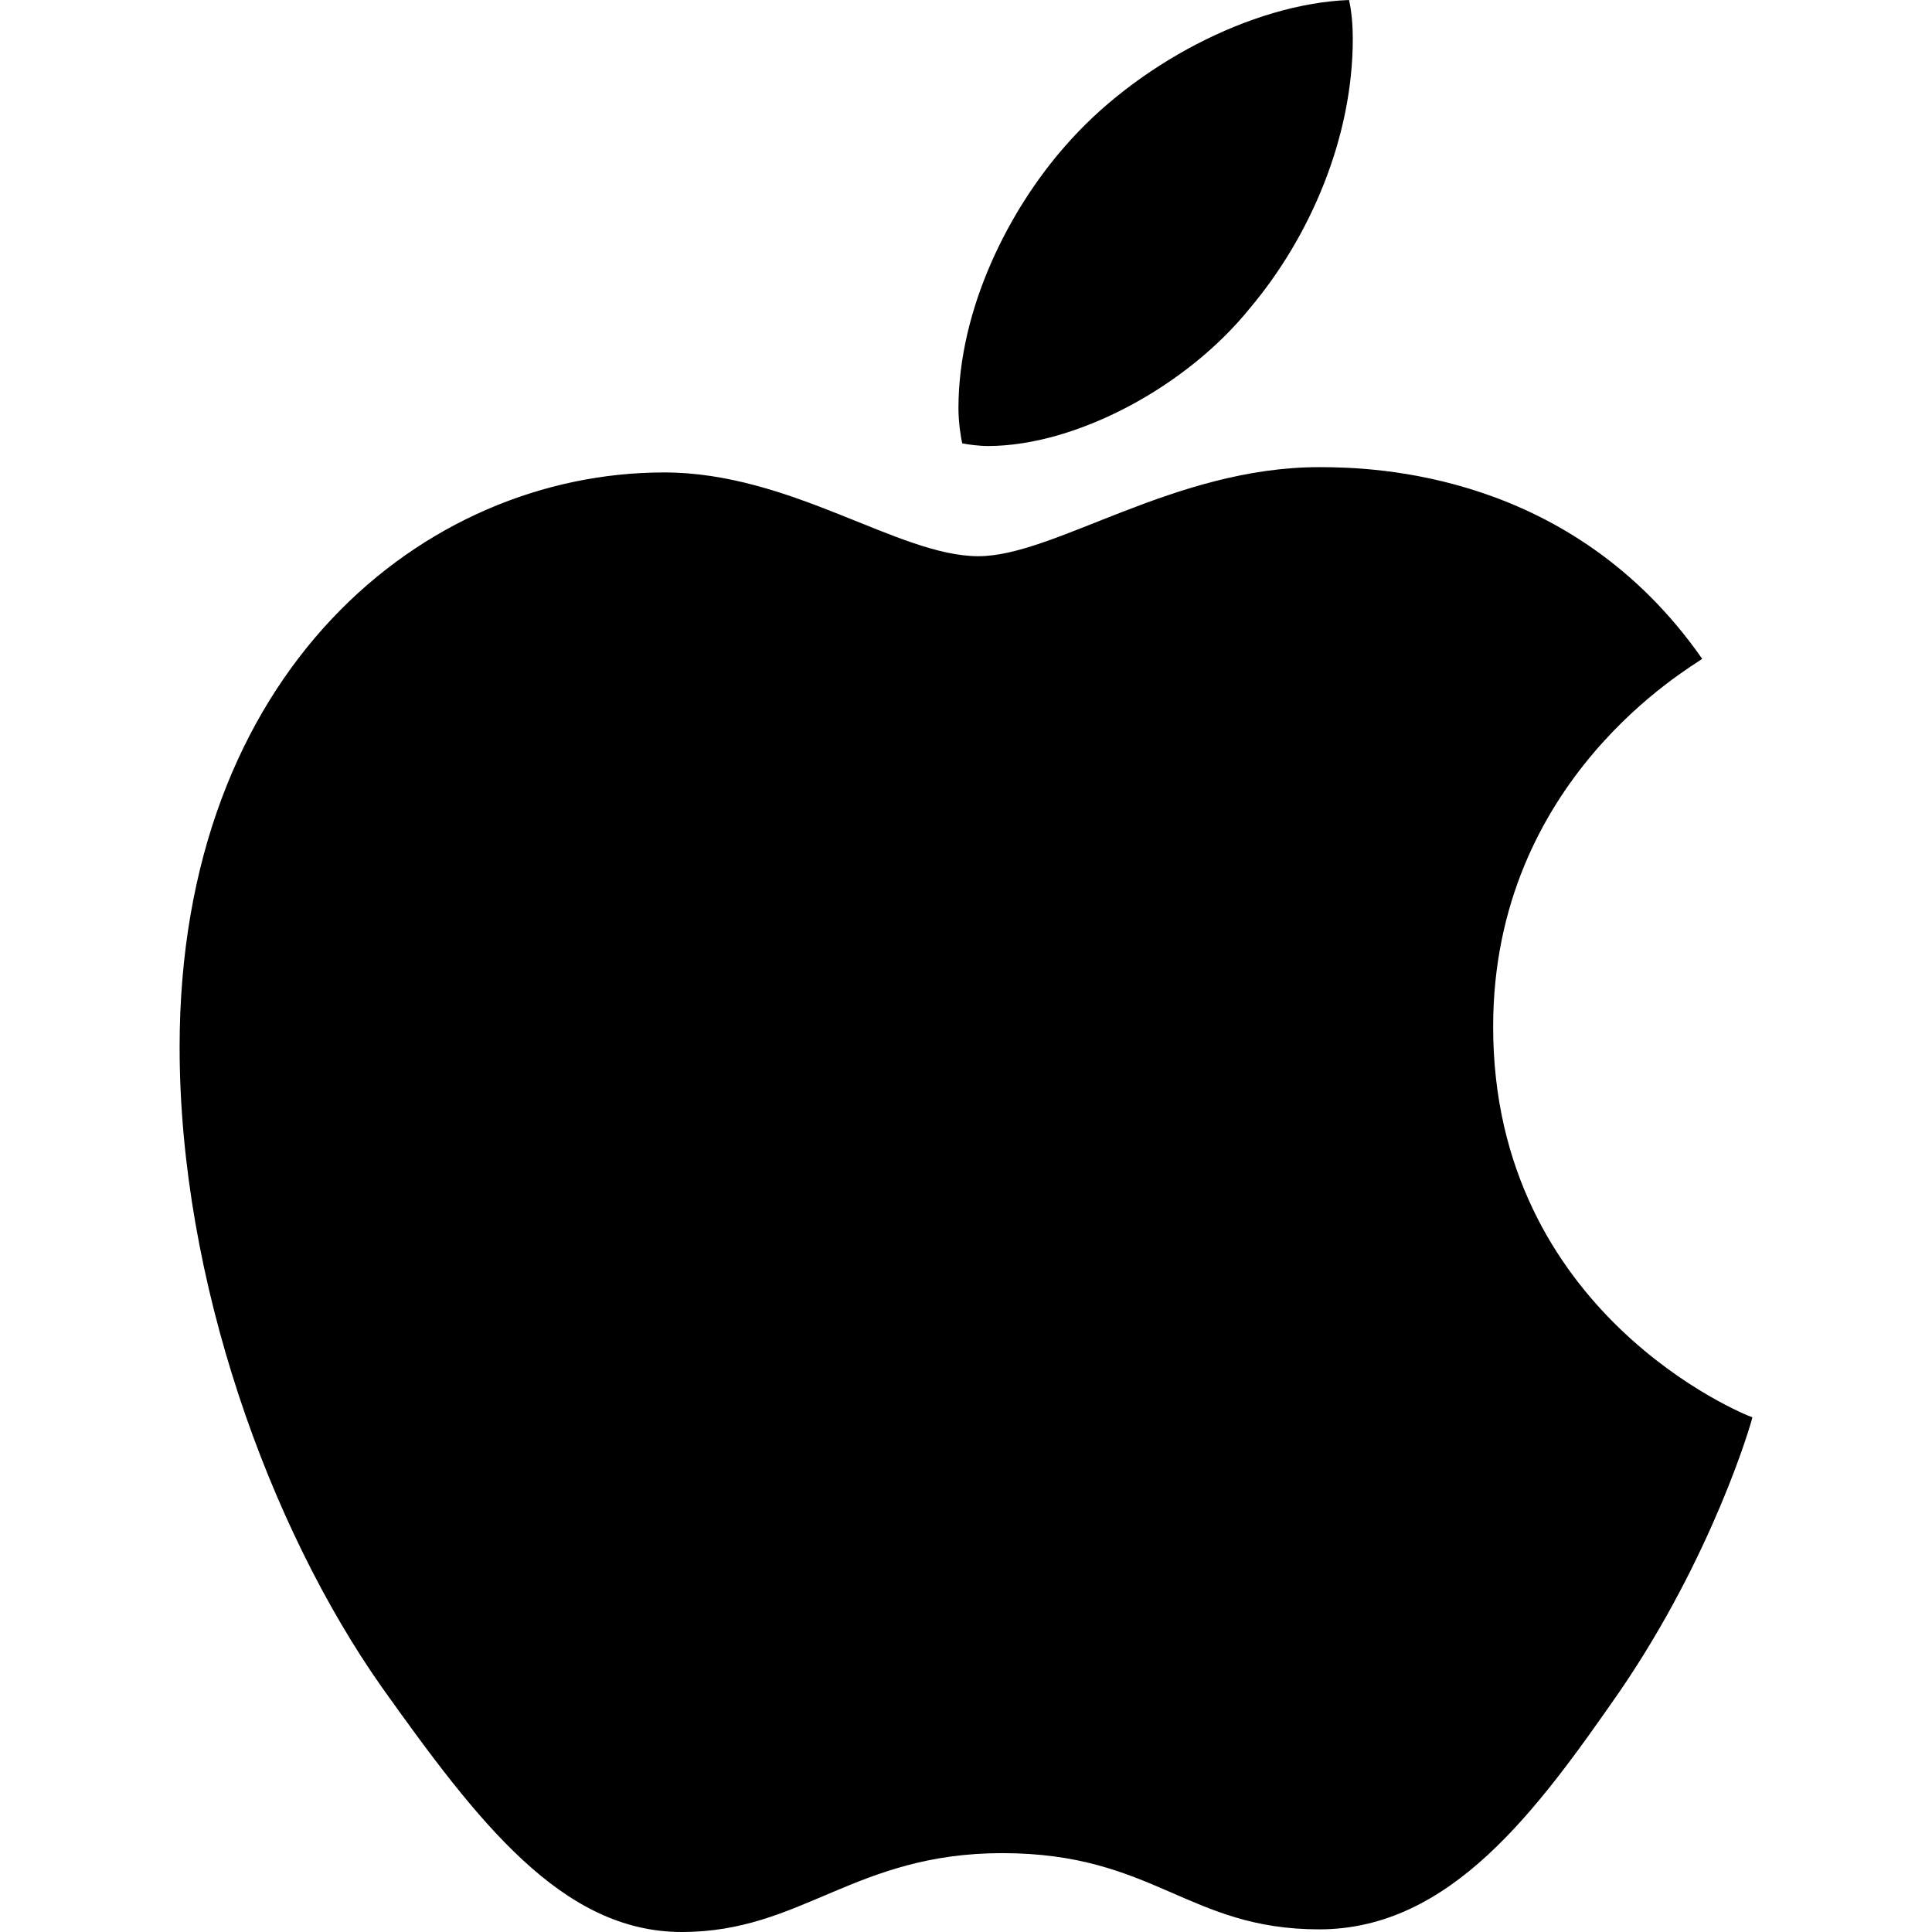
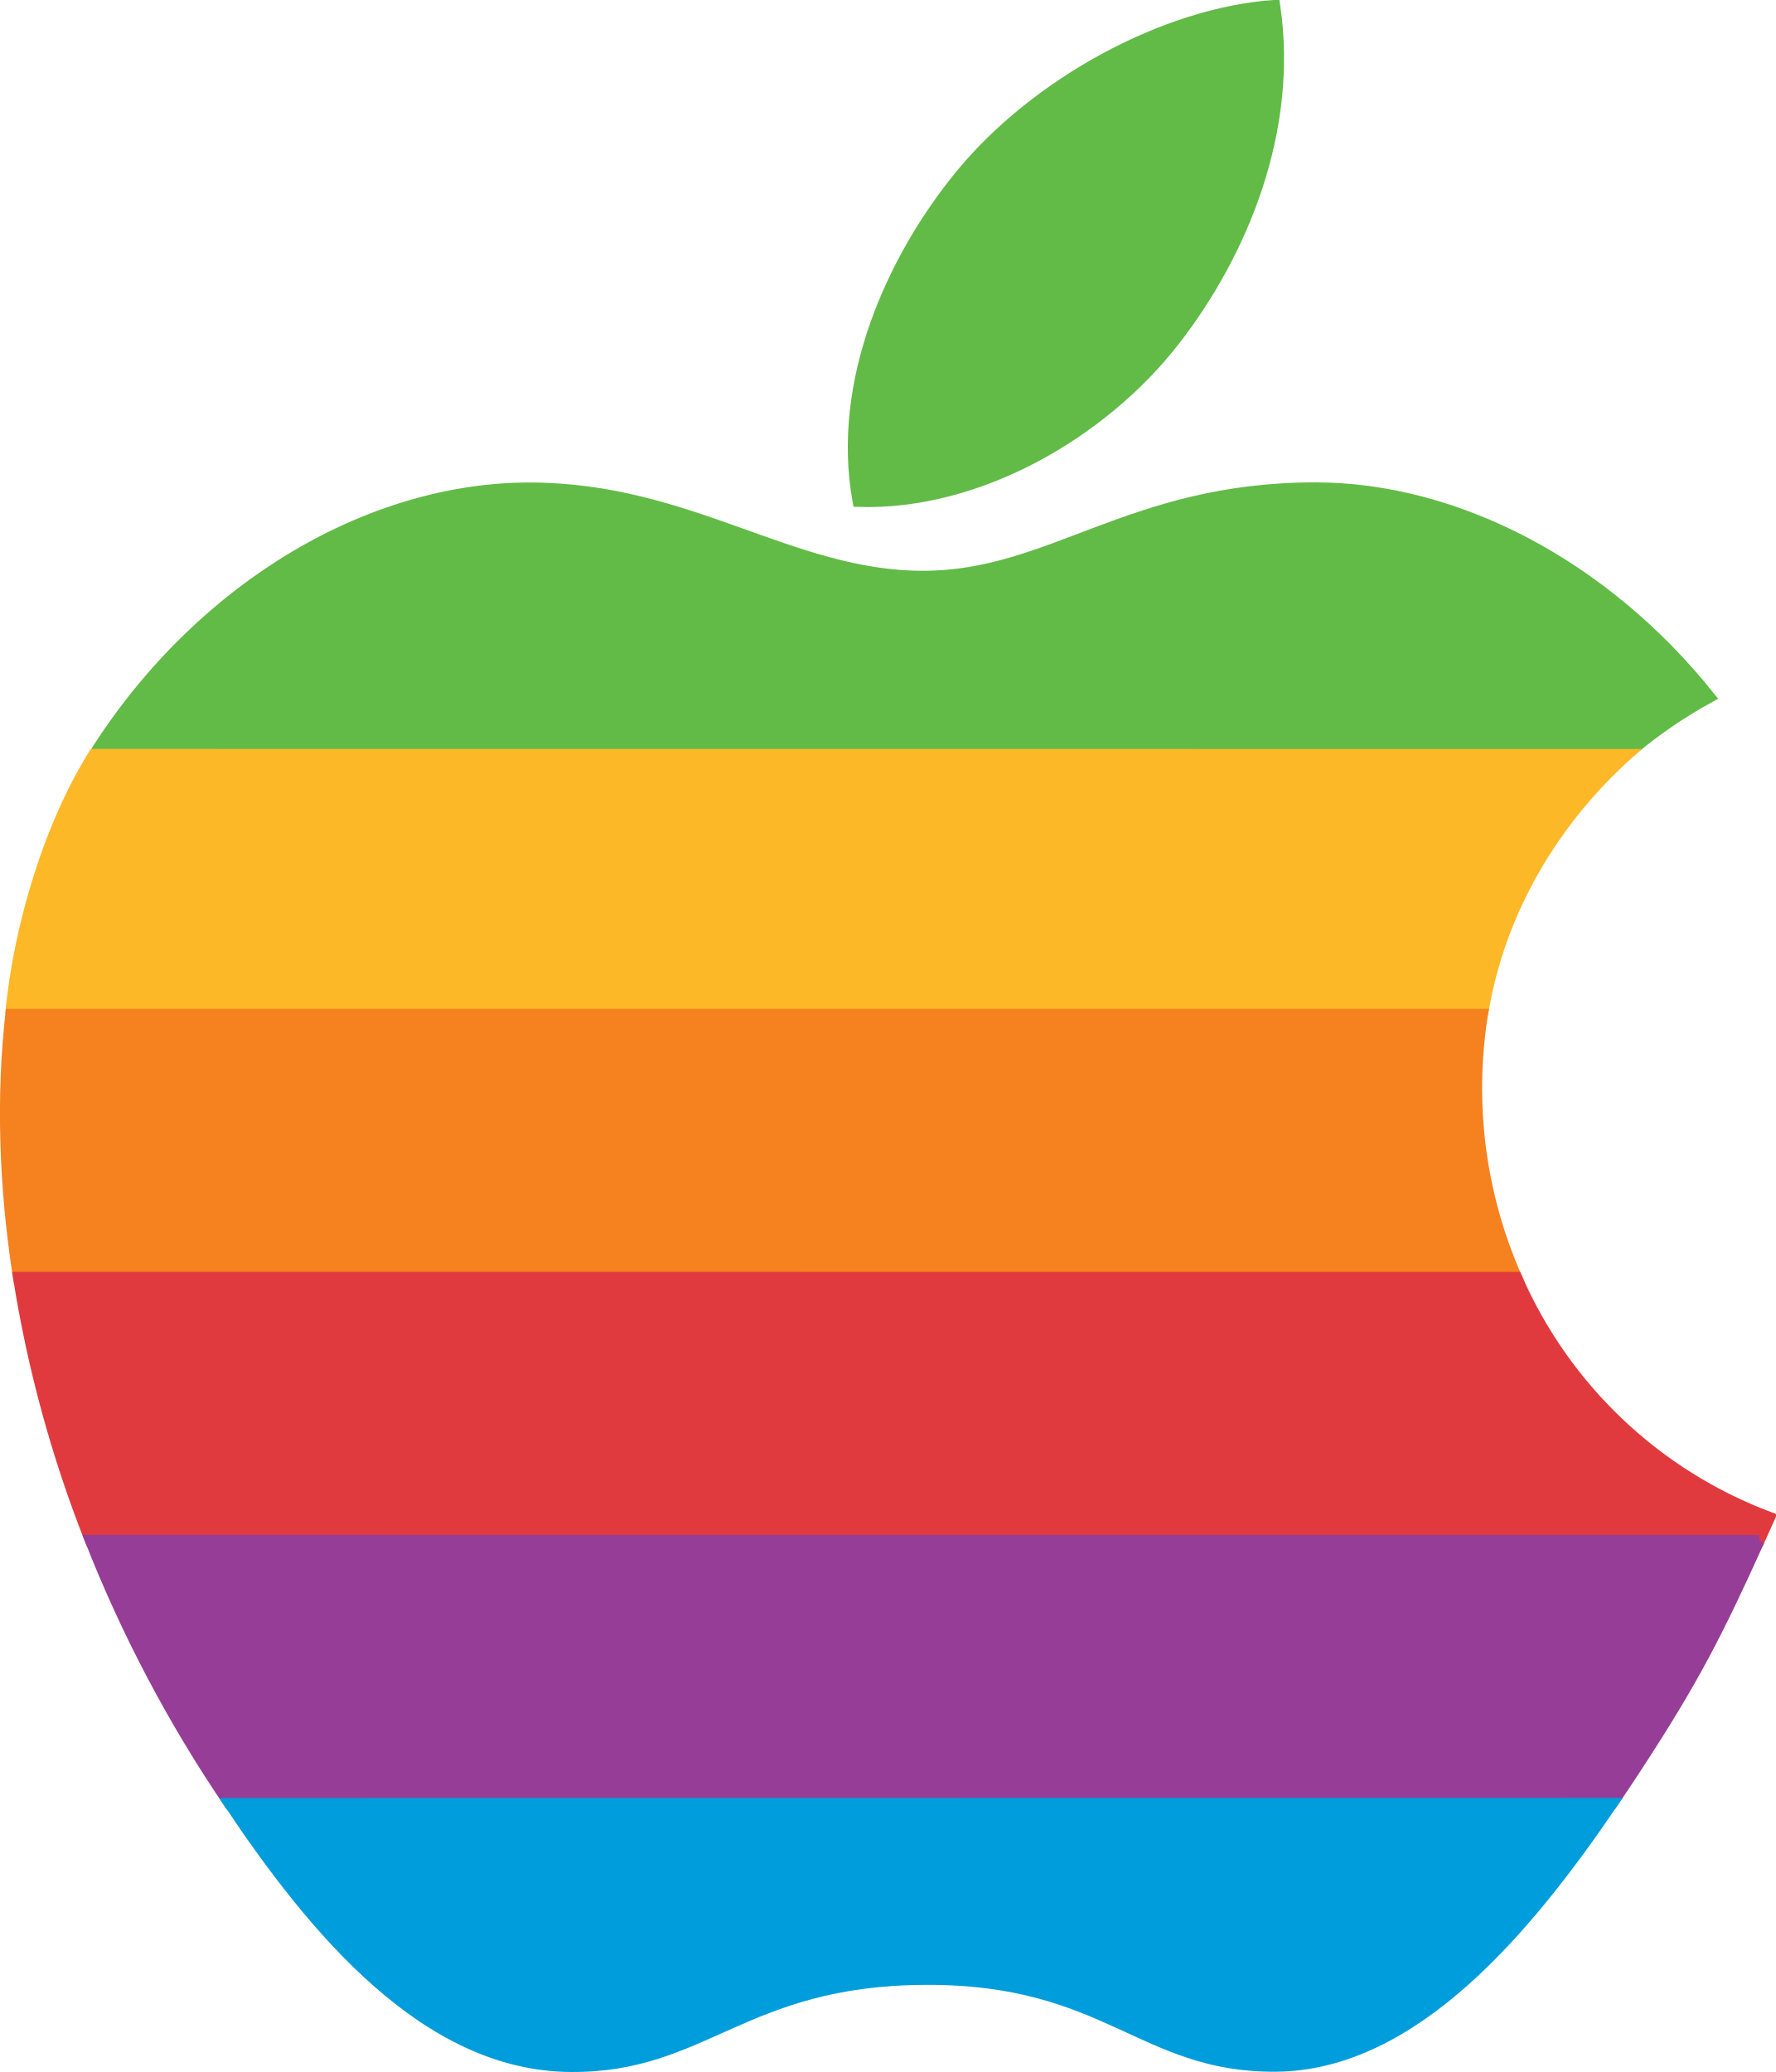
- <svg xmlns="http://www.w3.org/2000/svg" xml:space="preserve" viewBox="0 0 512 512">
-   <path d="M451.1 174.6c-3 2.3-55.4 31.8-55.4 97.5 0 76 66.7 102.9 68.7 103.5-.3 1.6-10.6 36.8-35.2 72.7-21.9 31.5-44.8 63-79.6 63s-43.8-20.2-84-20.2c-39.2 0-53.1 20.9-84.9 20.9s-54.1-29.2-79.6-65c-29.6-42.1-53.5-107.5-53.5-169.5 0-99.5 64.7-152.3 128.4-152.3 33.8 0 62.1 22.2 83.3 22.2 20.2 0 51.8-23.6 90.3-23.6 14.6 0 67 1.3 101.5 50.8m-119.8-93c15.9-18.9 27.2-45.1 27.2-71.3 0-3.6-.3-7.3-1-10.3-25.9 1-56.7 17.3-75.3 38.8-14.6 16.6-28.2 42.8-28.2 69.4 0 4 .7 8 1 9.3 1.6.3 4.3.7 7 .7 23.2-.1 52.4-15.6 69.3-36.6" />
+ <svg xmlns="http://www.w3.org/2000/svg" viewBox="3.42 0.01 41.12 47.99">
+   <g fill-rule="evenodd" clip-rule="evenodd">
+     <path fill="#61bb46" stroke="#61bb46" stroke-miterlimit="2.613" stroke-width=".259" d="m5.652 17.412.044-.07c2.46-3.802 6.338-6.027 9.985-6.027 3.714 0 6.048 2.045 9.118 2.045 2.979 0 4.793-2.048 9.087-2.048 3.244 0 6.684 1.774 9.134 4.842-.678.372-1.289.795-1.835 1.26z" />
+     <path fill="#61bb46" stroke="#61bb46" stroke-miterlimit="2.613" stroke-width=".259" d="M30.629 7.887c1.559-2.01 2.744-4.848 2.314-7.75-2.548.176-5.528 1.805-7.269 3.925-1.58 1.927-2.884 4.784-2.376 7.56 2.782.087 5.66-1.581 7.331-3.735z" />
+     <path fill="#fdb827" d="M5.525 17.356c-1.06 1.665-1.792 4.053-1.986 6.147H37.89c.371-2.292 1.606-4.48 3.564-6.145zh.003z" />
+     <path fill="#f5821f" stroke="#f5821f" stroke-miterlimit="2.613" stroke-width=".259" d="M3.85 29.596c-.333-2.139-.387-4.2-.177-6.093h34.083a10.85 10.85 0 0 0 .79 6.095z" />
+     <path fill="#e03a3e" stroke="#e03a3e" stroke-miterlimit="2.613" stroke-width=".259" d="M5.516 35.689a28.8 28.8 0 0 1-1.665-6.093l34.695.002a10.37 10.37 0 0 0 5.86 5.559l-.24.534z" />
+     <path fill="#963d97" stroke="#963d97" stroke-miterlimit="2.613" stroke-width=".259" d="M44.166 35.691c-.96 2.122-1.518 3.223-2.848 5.255a53 53 0 0 1-.556.834l-32.025.003a31 31 0 0 1-3.22-6.095l38.65.003z" />
+     <path fill="#009ddc" stroke="#009ddc" stroke-miterlimit="2.613" stroke-width=".259" d="M40.762 41.78c-1.96 2.882-4.59 6.054-7.78 6.084-3.115.028-3.914-2.035-8.139-2.012s-5.107 2.048-8.22 2.018c-3.33-.03-5.916-3.145-7.886-6.087z" />
+   </g>
</svg>
